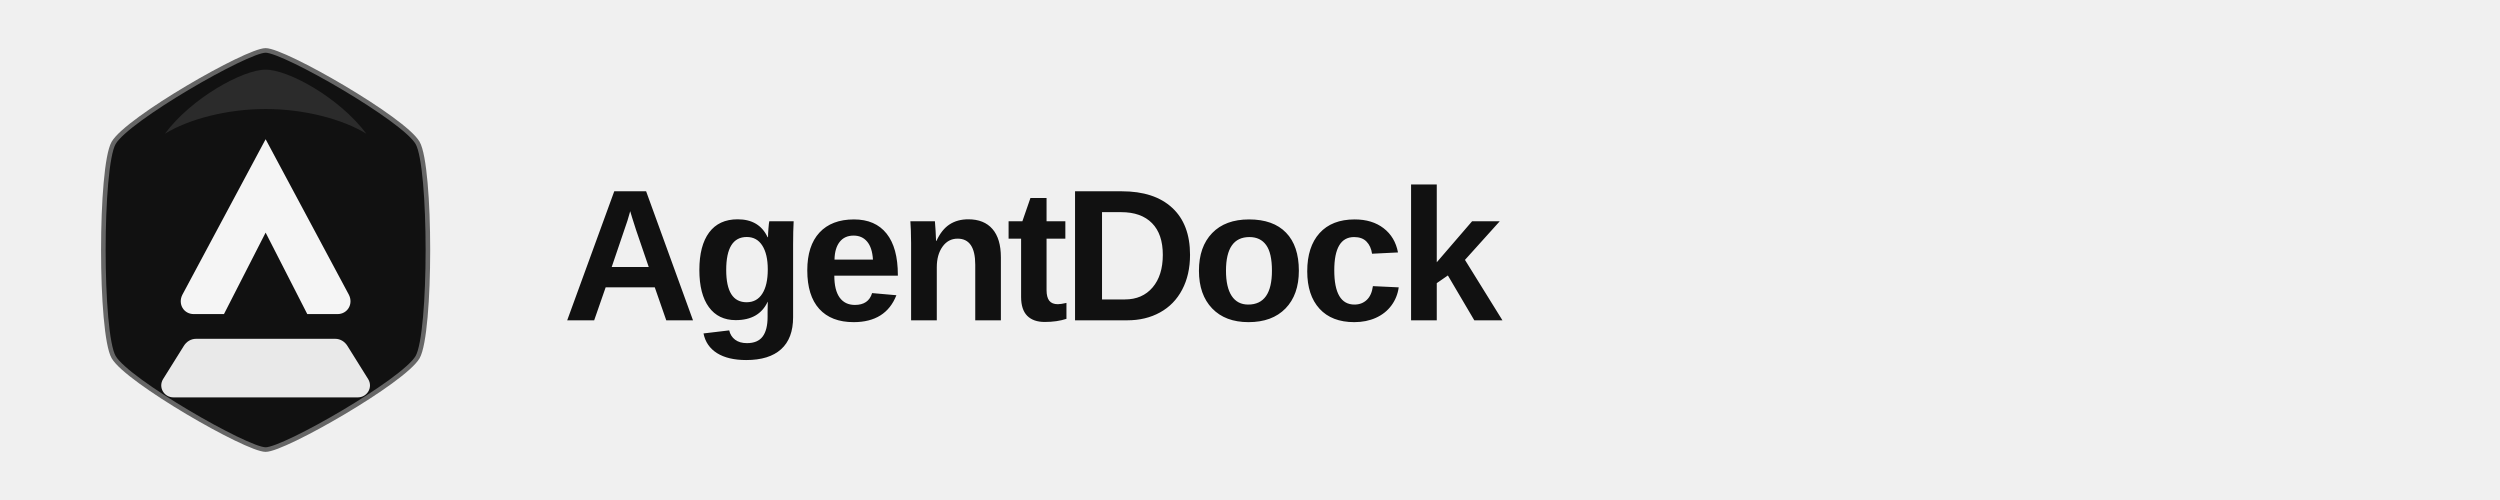
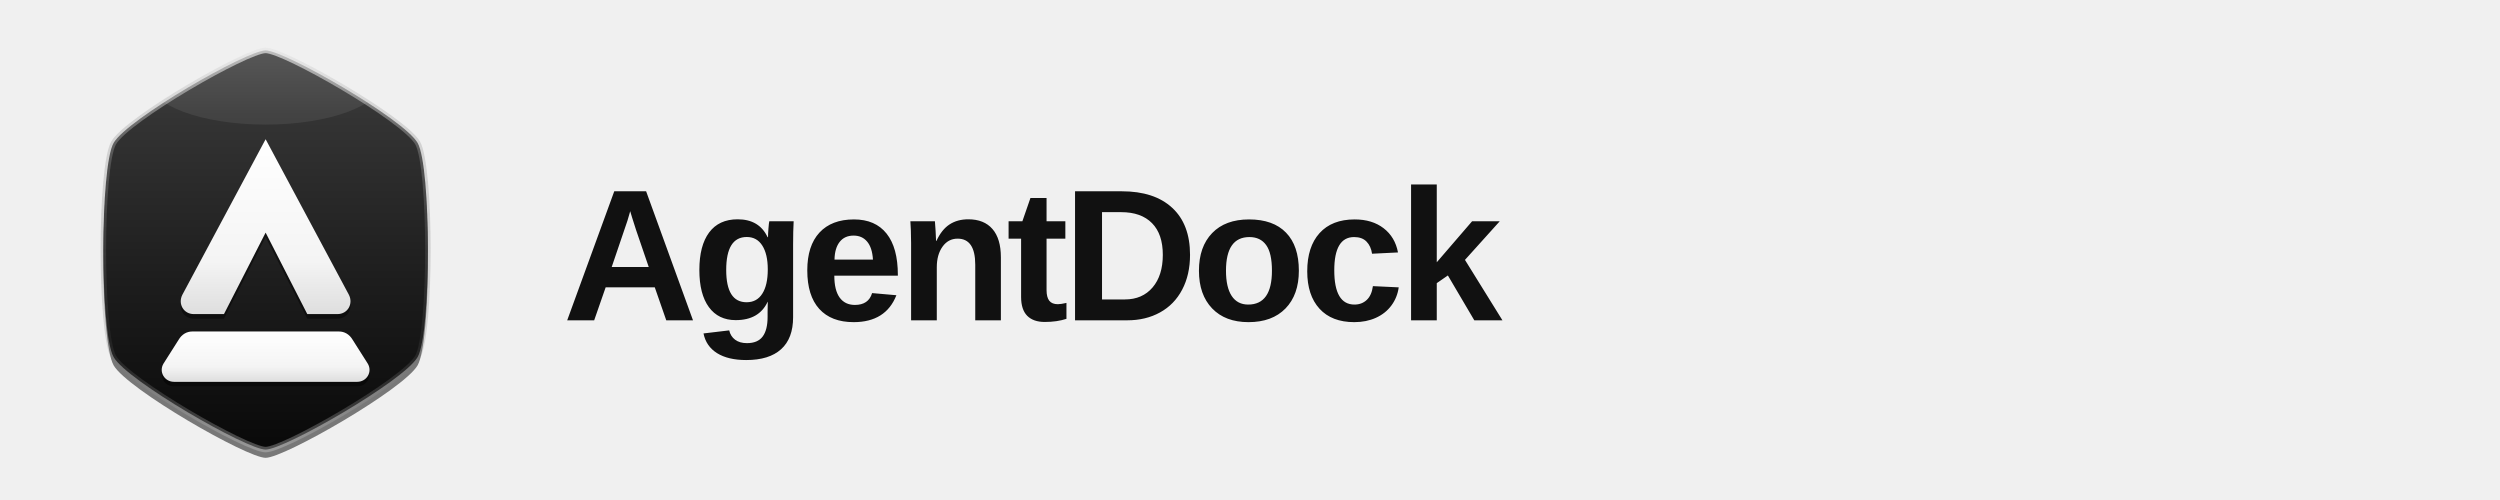
- <svg xmlns="http://www.w3.org/2000/svg" viewBox="0 0 640 128" role="img" aria-label="AgentDock">
+ <svg xmlns="http://www.w3.org/2000/svg" viewBox="0 0 640 128" role="img" aria-labelledby="title desc">
+   <defs>
+     <linearGradient id="badge" x1="0" y1="0" x2="0" y2="1">
+       <stop offset="0" stop-color="#4A4A4A" />
+       <stop offset="0.16" stop-color="#343434" />
+       <stop offset="0.58" stop-color="#1D1D1D" />
+       <stop offset="1" stop-color="#090909" />
+     </linearGradient>
+     <linearGradient id="rim" x1="0" y1="0" x2="0" y2="1">
+       <stop offset="0" stop-color="#E6E6E6" stop-opacity="0.72" />
+       <stop offset="0.28" stop-color="#9A9A9A" stop-opacity="0.34" />
+       <stop offset="0.72" stop-color="#585858" stop-opacity="0.18" />
+       <stop offset="1" stop-color="#D7D7D7" stop-opacity="0.34" />
+     </linearGradient>
+     <linearGradient id="mark" x1="0" y1="0" x2="0" y2="1">
+       <stop offset="0" stop-color="#FFFFFF" />
+       <stop offset="0.7" stop-color="#F4F4F4" />
+       <stop offset="1" stop-color="#DEDEDE" />
+     </linearGradient>
+     <clipPath id="badge-clip">
+       <path d="M512 76C553 76 814 226 844 278C874 330 874 694 844 746C814 798 553 948 512 948C471 948 210 798 180 746C150 694 150 330 180 278C210 226 471 76 512 76Z" />
+     </clipPath>
+   </defs>
  <g transform="translate(8 4) scale(0.1171875)">
-     <path d="M512 76 C553 76 814 226 844 278 C874 330 874 694 844 746 C814 798 553 948 512 948 C471 948 210 798 180 746 C150 694 150 330 180 278 C210 226 471 76 512 76 Z" fill="#111111" stroke="#666666" stroke-width="10" />
-     <path d="M292 258 C350 180 462 118 512 118 C562 118 674 180 732 258 C680 226 596 204 512 204 C428 204 344 226 292 258 Z" fill="#2b2b2b" />
-     <path d="M512 270 L694 610 C704 630 691 652 669 652 H603 L512 474 L421 652 H355 C333 652 320 630 330 610 L512 270 Z" fill="#f5f5f5" />
-     <path d="M360 706 H664 C675 706 685 712 691 722 L736 794 C747 812 734 834 713 834 H311 C290 834 277 812 288 794 L333 722 C339 712 349 706 360 706 Z" fill="#e9e9e9" />
+     <path d="M512 76C553 76 814 226 844 278C874 330 874 694 844 746C814 798 553 948 512 948C471 948 210 798 180 746C150 694 150 330 180 278C210 226 471 76 512 76Z" transform="translate(0 18)" fill="#000000" opacity="0.5" />
+     <path d="M512 76C553 76 814 226 844 278C874 330 874 694 844 746C814 798 553 948 512 948C471 948 210 798 180 746C150 694 150 330 180 278C210 226 471 76 512 76Z" fill="url(#badge)" />
+     <path d="M512 76C553 76 814 226 844 278C874 330 874 694 844 746C814 798 553 948 512 948C471 948 210 798 180 746C150 694 150 330 180 278C210 226 471 76 512 76Z" fill="none" stroke="url(#rim)" stroke-width="12" />
+     <ellipse cx="512" cy="142" rx="255" ry="96" fill="#FFFFFF" opacity="0.075" clip-path="url(#badge-clip)" />
+     <g transform="translate(0 10)" fill="#000000" opacity="0.45">
+       <path d="M512 270L694 610C704 630 691 652 669 652H603L512 474L421 652H355C333 652 320 630 330 610L512 270Z" />
+       <path d="M352 690H672C684 690 695 696 702 708L735 760C746 778 733 800 712 800H312C291 800 278 778 289 760L322 708C329 696 340 690 352 690Z" />
+     </g>
+     <g fill="url(#mark)">
+       <path d="M512 270L694 610C704 630 691 652 669 652H603L512 474L421 652H355C333 652 320 630 330 610L512 270Z" />
+       <path d="M352 690H672C684 690 695 696 702 708L735 760C746 778 733 800 712 800H312C291 800 278 778 289 760L322 708C329 696 340 690 352 690Z" />
+     </g>
  </g>
-   <text x="144" y="82" fill="#111111" font-family="-apple-system,BlinkMacSystemFont,Segoe UI,Arial,sans-serif" font-size="48" font-weight="700" letter-spacing="-1.6">AgentDock</text>
+   <text x="144" y="82" fill="#111111" font-family="-apple-system, BlinkMacSystemFont, 'Segoe UI', Arial, sans-serif" font-size="48" font-weight="700" letter-spacing="-1.6">AgentDock</text>
</svg>
